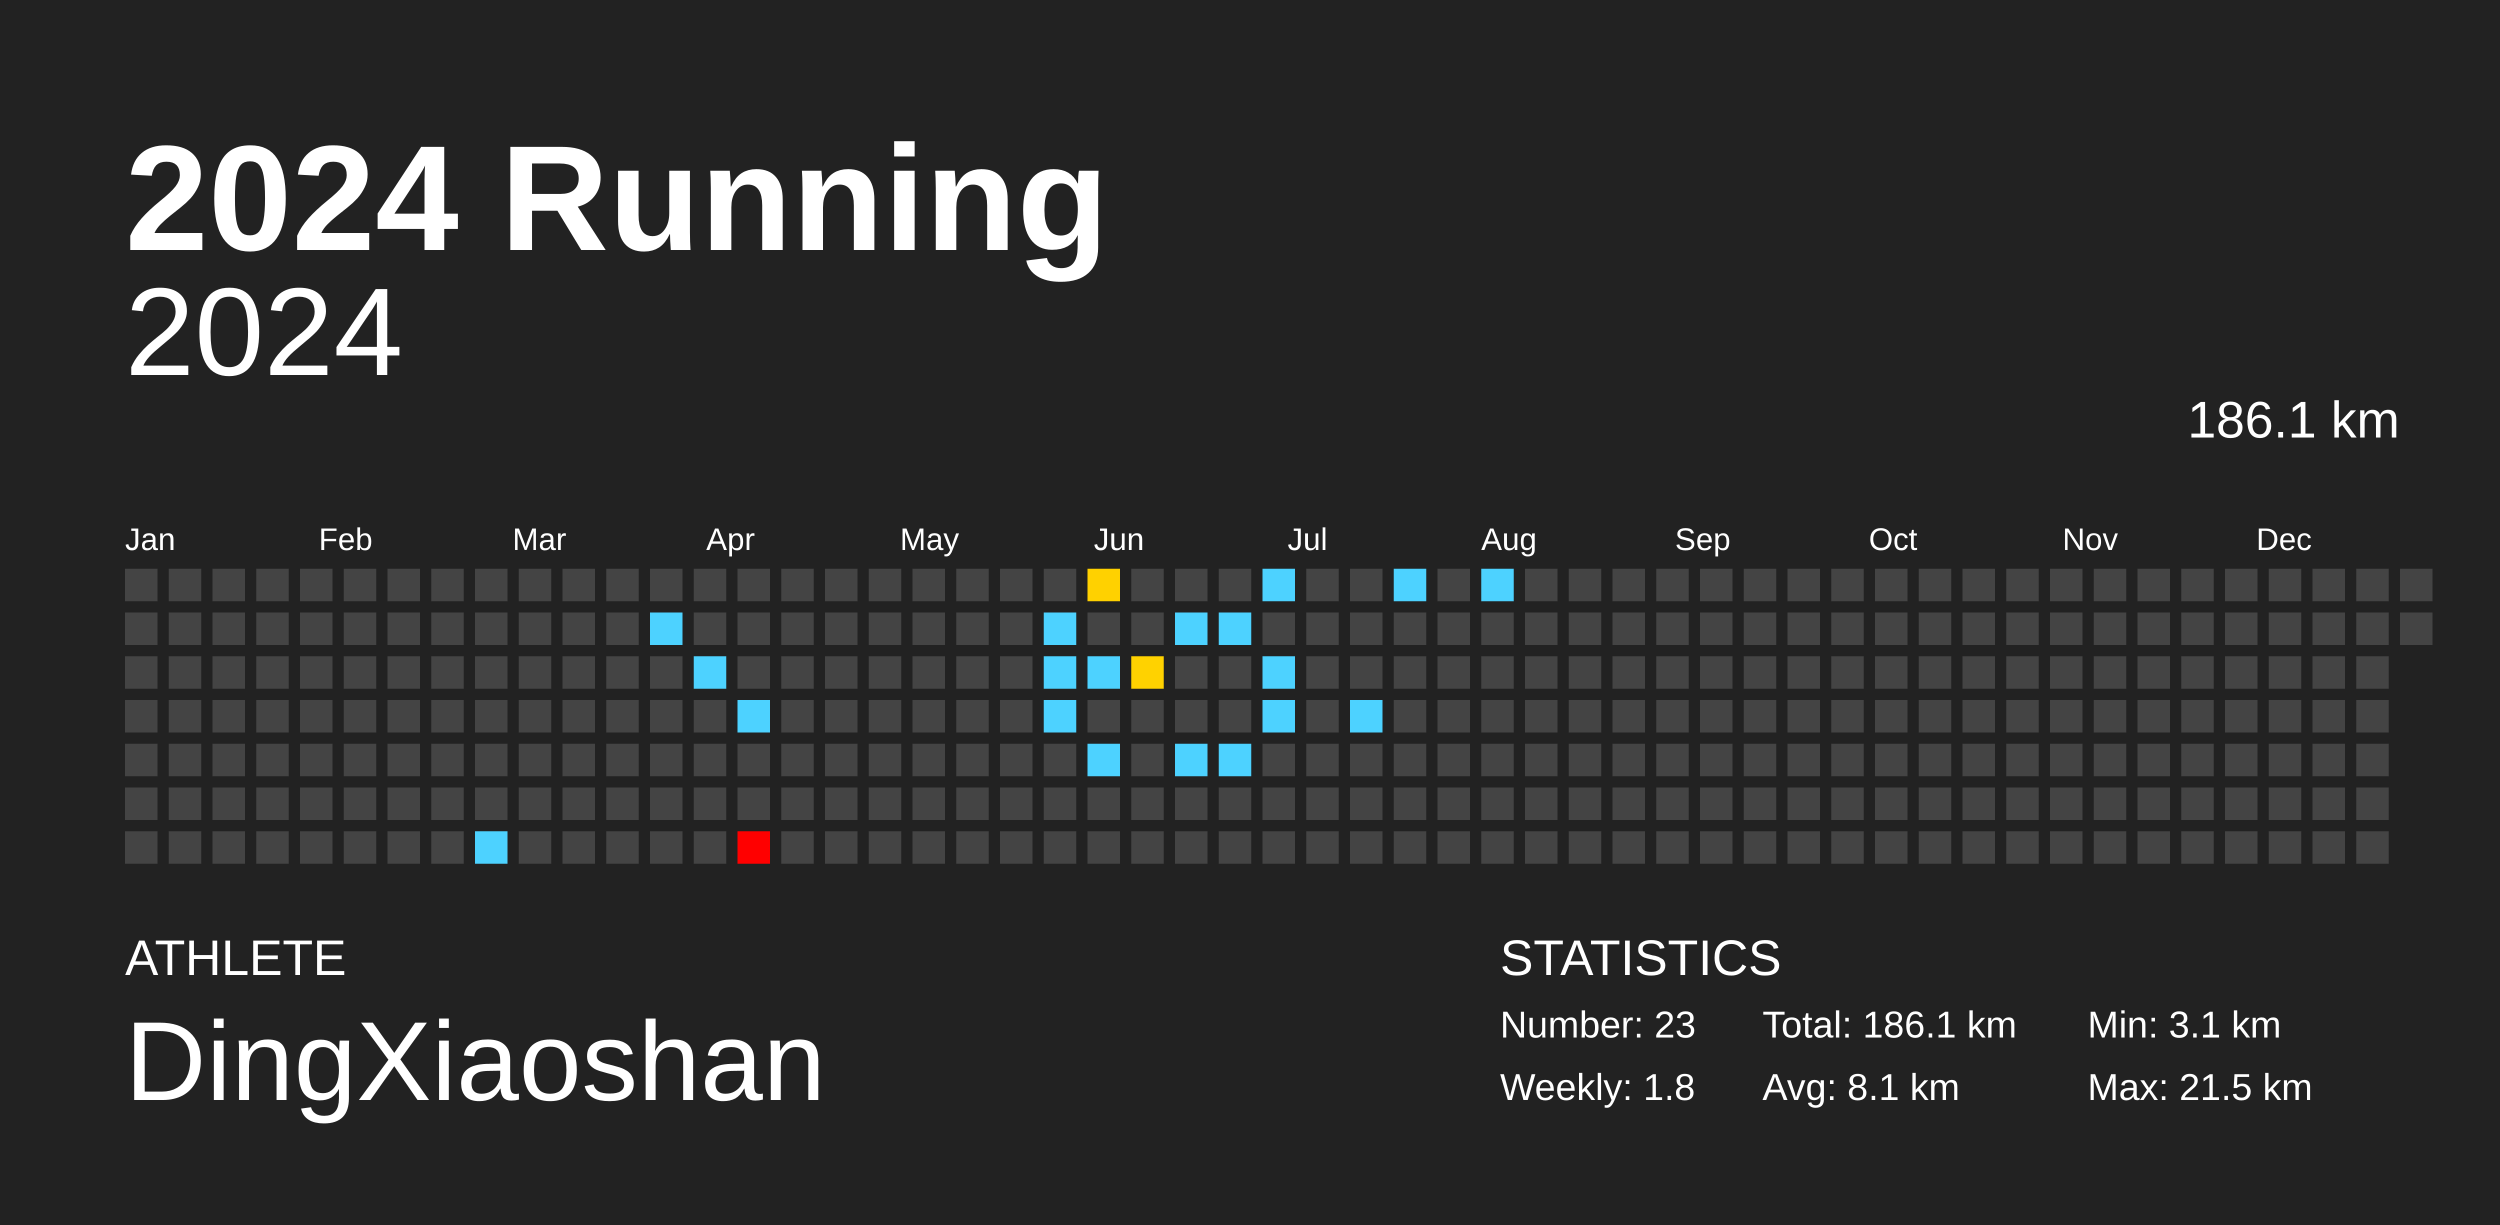
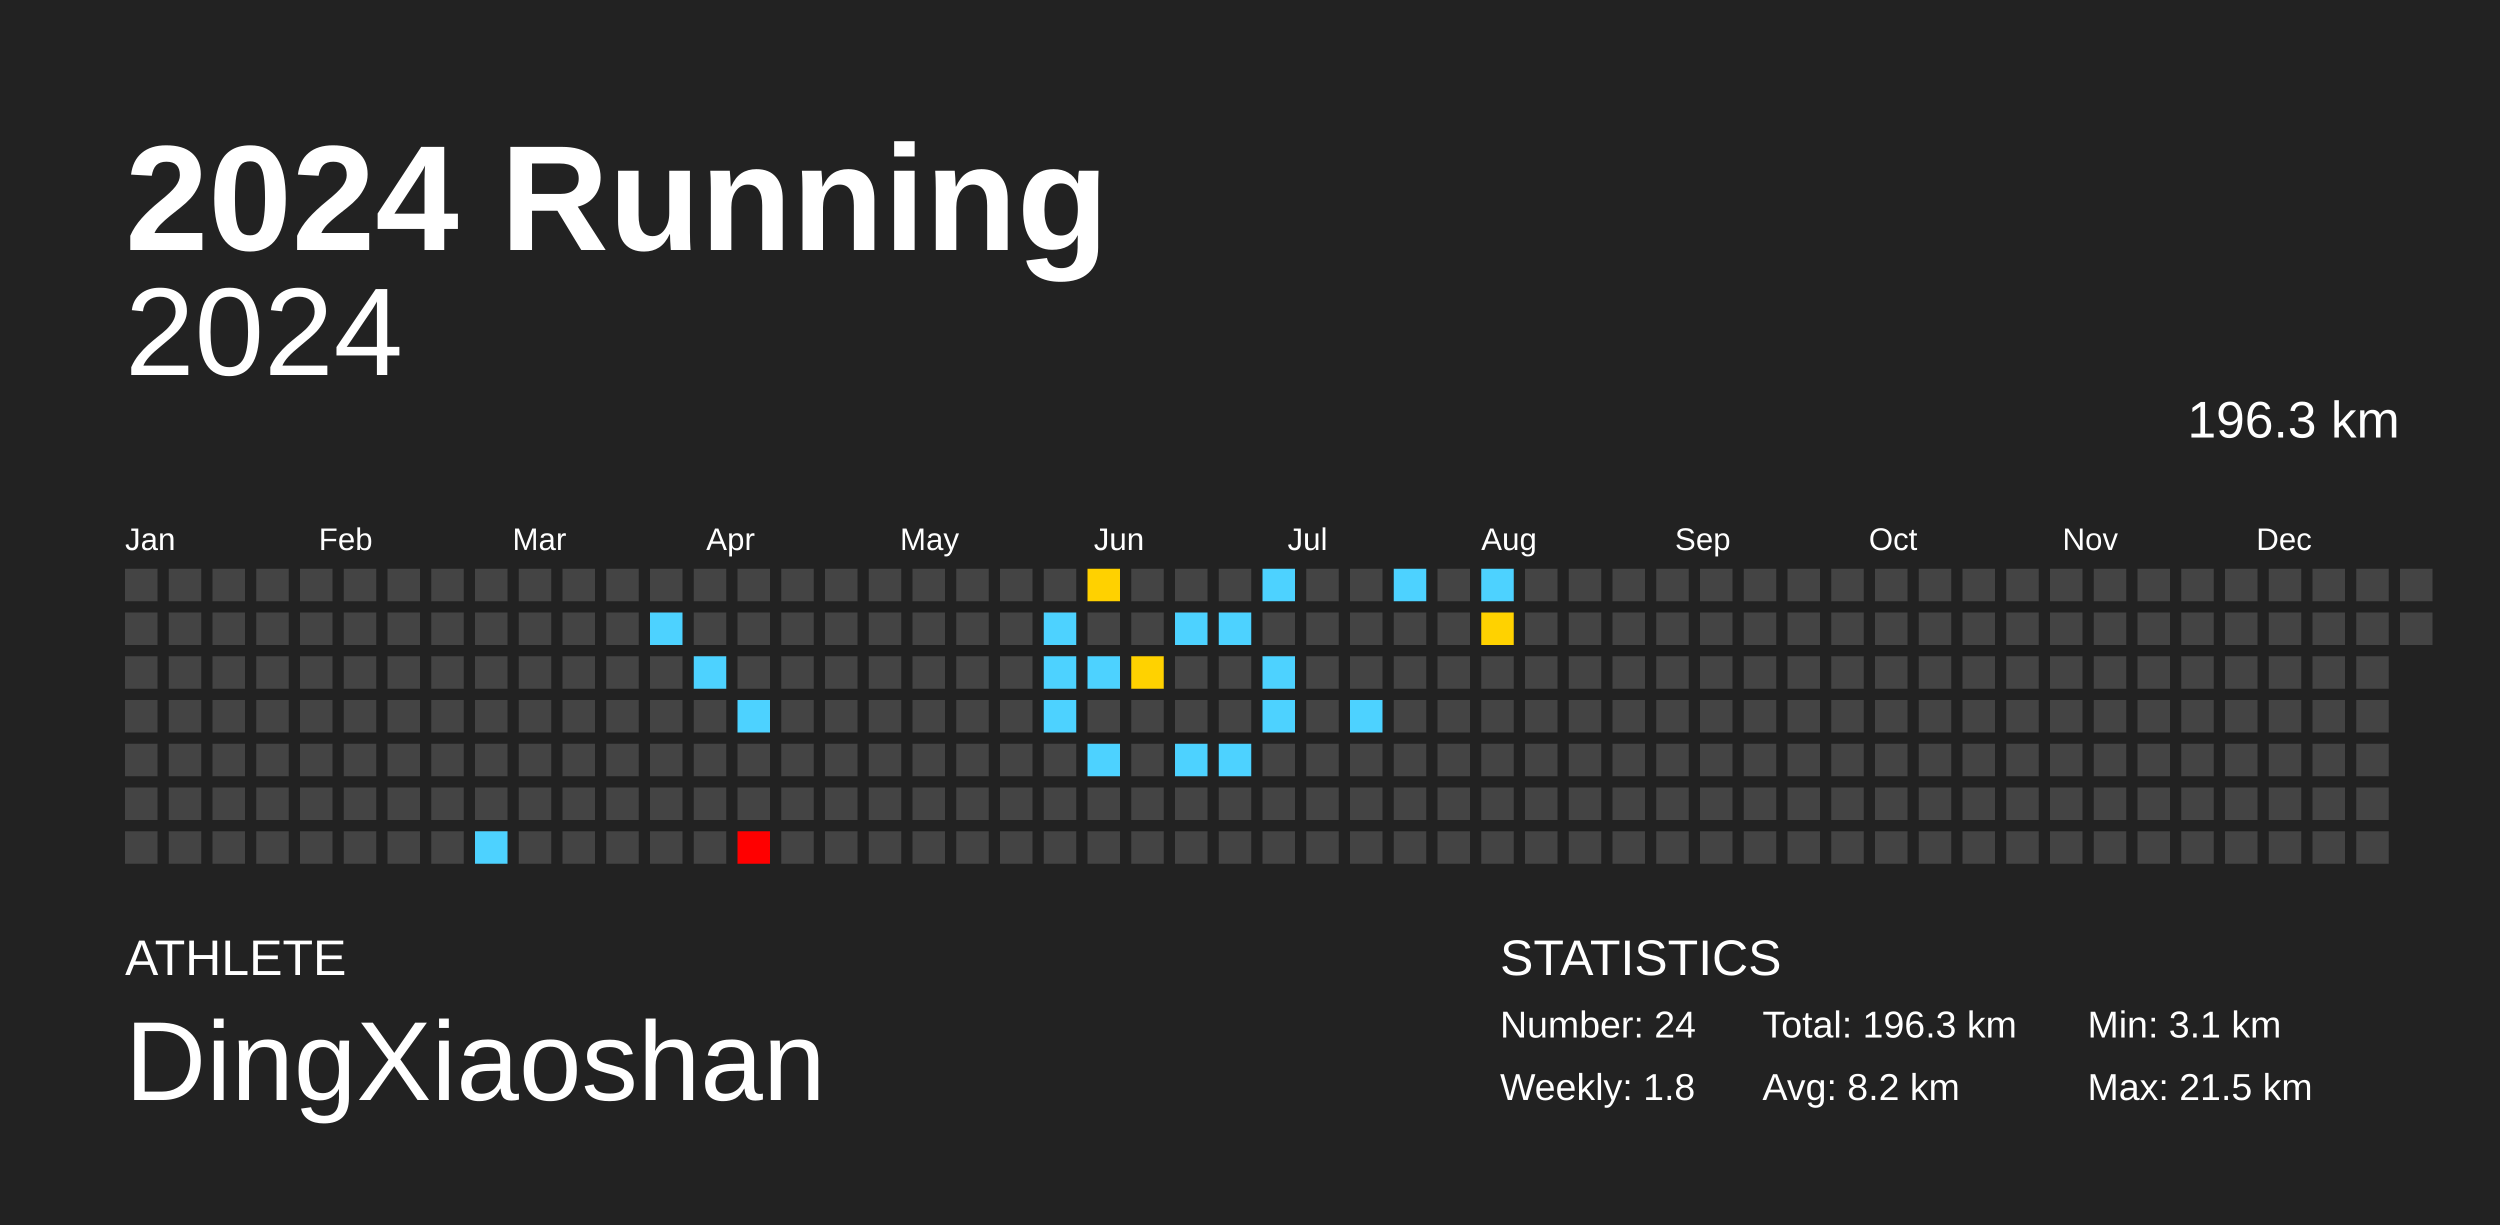
<svg xmlns="http://www.w3.org/2000/svg" baseProfile="full" height="98mm" version="1.1" viewBox="0,0,200,98" width="200mm">
  <defs />
  <rect fill="#222222" height="98" width="200" x="0" y="0" />
  <text fill="#FFFFFF" style="font-size:12px; font-family:Arial; font-weight:bold;" x="10" y="20">2024 Running</text>
  <text fill="#FFFFFF" style="font-size:4px; font-family:Arial" x="10" y="78">ATHLETE</text>
  <text fill="#FFFFFF" style="font-size:9px; font-family:Arial" x="10" y="88">DingXiaoshan</text>
  <text fill="#FFFFFF" style="font-size:4px; font-family:Arial" x="120" y="78">STATISTICS</text>
-   <text fill="#FFFFFF" style="font-size:3px; font-family:Arial" x="120" y="83">Number: 23</text>
+   <text fill="#FFFFFF" style="font-size:3px; font-family:Arial" x="120" y="83">Number: 24</text>
  <text fill="#FFFFFF" style="font-size:3px; font-family:Arial" x="120" y="88">Weekly: 1.8</text>
-   <text fill="#FFFFFF" style="font-size:3px; font-family:Arial" x="141" y="83">Total: 186.1 km</text>
-   <text fill="#FFFFFF" style="font-size:3px; font-family:Arial" x="141" y="88">Avg: 8.1 km</text>
+   <text fill="#FFFFFF" style="font-size:3px; font-family:Arial" x="141" y="83">Total: 196.3 km</text>
+   <text fill="#FFFFFF" style="font-size:3px; font-family:Arial" x="141" y="88">Avg: 8.2 km</text>
  <text fill="#FFFFFF" style="font-size:3px; font-family:Arial" x="167" y="83">Min: 3.1 km</text>
  <text fill="#FFFFFF" style="font-size:3px; font-family:Arial" x="167" y="88">Max: 21.5 km</text>
  <text alignment-baseline="hanging" fill="#FFFFFF" style="font-size:10.0px; font-family:Arial;" x="10" y="30">2024</text>
-   <text alignment-baseline="hanging" fill="#FFFFFF" style="font-size:4.125px; font-family:Arial;" x="175" y="35">186.1 km</text>
+   <text alignment-baseline="hanging" fill="#FFFFFF" style="font-size:4.125px; font-family:Arial;" x="175" y="35">196.3 km</text>
  <text fill="#FFFFFF" style="font-size:2.5px; font-family:Arial" x="10.0" y="44">Jan</text>
  <text fill="#FFFFFF" style="font-size:2.5px; font-family:Arial" x="25.5" y="44">Feb</text>
  <text fill="#FFFFFF" style="font-size:2.5px; font-family:Arial" x="41.0" y="44">Mar</text>
  <text fill="#FFFFFF" style="font-size:2.5px; font-family:Arial" x="56.5" y="44">Apr</text>
  <text fill="#FFFFFF" style="font-size:2.5px; font-family:Arial" x="72.0" y="44">May</text>
  <text fill="#FFFFFF" style="font-size:2.5px; font-family:Arial" x="87.5" y="44">Jun</text>
  <text fill="#FFFFFF" style="font-size:2.5px; font-family:Arial" x="103.0" y="44">Jul</text>
  <text fill="#FFFFFF" style="font-size:2.5px; font-family:Arial" x="118.5" y="44">Aug</text>
  <text fill="#FFFFFF" style="font-size:2.5px; font-family:Arial" x="134.0" y="44">Sep</text>
  <text fill="#FFFFFF" style="font-size:2.5px; font-family:Arial" x="149.5" y="44">Oct</text>
  <text fill="#FFFFFF" style="font-size:2.5px; font-family:Arial" x="165.0" y="44">Nov</text>
  <text fill="#FFFFFF" style="font-size:2.5px; font-family:Arial" x="180.5" y="44">Dec</text>
  <rect fill="#444444" height="2.6" width="2.6" x="10.0" y="45.5" />
  <rect fill="#444444" height="2.6" width="2.6" x="10.0" y="49.0" />
  <rect fill="#444444" height="2.6" width="2.6" x="10.0" y="52.5" />
  <rect fill="#444444" height="2.6" width="2.6" x="10.0" y="56.0" />
  <rect fill="#444444" height="2.6" width="2.6" x="10.0" y="59.5" />
  <rect fill="#444444" height="2.6" width="2.6" x="10.0" y="63.0" />
  <rect fill="#444444" height="2.6" width="2.6" x="10.0" y="66.5" />
  <rect fill="#444444" height="2.6" width="2.6" x="13.5" y="45.5" />
  <rect fill="#444444" height="2.6" width="2.6" x="13.5" y="49.0" />
  <rect fill="#444444" height="2.6" width="2.6" x="13.5" y="52.5" />
  <rect fill="#444444" height="2.6" width="2.6" x="13.5" y="56.0" />
  <rect fill="#444444" height="2.6" width="2.6" x="13.5" y="59.5" />
  <rect fill="#444444" height="2.6" width="2.6" x="13.5" y="63.0" />
  <rect fill="#444444" height="2.6" width="2.6" x="13.5" y="66.5" />
  <rect fill="#444444" height="2.6" width="2.6" x="17.0" y="45.5" />
  <rect fill="#444444" height="2.6" width="2.6" x="17.0" y="49.0" />
  <rect fill="#444444" height="2.6" width="2.6" x="17.0" y="52.5" />
  <rect fill="#444444" height="2.6" width="2.6" x="17.0" y="56.0" />
  <rect fill="#444444" height="2.6" width="2.6" x="17.0" y="59.5" />
  <rect fill="#444444" height="2.6" width="2.6" x="17.0" y="63.0" />
  <rect fill="#444444" height="2.6" width="2.6" x="17.0" y="66.5" />
  <rect fill="#444444" height="2.6" width="2.6" x="20.5" y="45.5" />
  <rect fill="#444444" height="2.6" width="2.6" x="20.5" y="49.0" />
  <rect fill="#444444" height="2.6" width="2.6" x="20.5" y="52.5" />
  <rect fill="#444444" height="2.6" width="2.6" x="20.5" y="56.0" />
  <rect fill="#444444" height="2.6" width="2.6" x="20.5" y="59.5" />
  <rect fill="#444444" height="2.6" width="2.6" x="20.5" y="63.0" />
  <rect fill="#444444" height="2.6" width="2.6" x="20.5" y="66.5" />
  <rect fill="#444444" height="2.6" width="2.6" x="24.0" y="45.5" />
  <rect fill="#444444" height="2.6" width="2.6" x="24.0" y="49.0" />
  <rect fill="#444444" height="2.6" width="2.6" x="24.0" y="52.5" />
  <rect fill="#444444" height="2.6" width="2.6" x="24.0" y="56.0" />
  <rect fill="#444444" height="2.6" width="2.6" x="24.0" y="59.5" />
  <rect fill="#444444" height="2.6" width="2.6" x="24.0" y="63.0" />
  <rect fill="#444444" height="2.6" width="2.6" x="24.0" y="66.5" />
  <rect fill="#444444" height="2.6" width="2.6" x="27.5" y="45.5" />
  <rect fill="#444444" height="2.6" width="2.6" x="27.5" y="49.0" />
  <rect fill="#444444" height="2.6" width="2.6" x="27.5" y="52.5" />
  <rect fill="#444444" height="2.6" width="2.6" x="27.5" y="56.0" />
  <rect fill="#444444" height="2.6" width="2.6" x="27.5" y="59.5" />
  <rect fill="#444444" height="2.6" width="2.6" x="27.5" y="63.0" />
  <rect fill="#444444" height="2.6" width="2.6" x="27.5" y="66.5" />
  <rect fill="#444444" height="2.6" width="2.6" x="31.0" y="45.5" />
  <rect fill="#444444" height="2.6" width="2.6" x="31.0" y="49.0" />
  <rect fill="#444444" height="2.6" width="2.6" x="31.0" y="52.5" />
  <rect fill="#444444" height="2.6" width="2.6" x="31.0" y="56.0" />
  <rect fill="#444444" height="2.6" width="2.6" x="31.0" y="59.5" />
  <rect fill="#444444" height="2.6" width="2.6" x="31.0" y="63.0" />
  <rect fill="#444444" height="2.6" width="2.6" x="31.0" y="66.5" />
  <rect fill="#444444" height="2.6" width="2.6" x="34.5" y="45.5" />
  <rect fill="#444444" height="2.6" width="2.6" x="34.5" y="49.0" />
  <rect fill="#444444" height="2.6" width="2.6" x="34.5" y="52.5" />
  <rect fill="#444444" height="2.6" width="2.6" x="34.5" y="56.0" />
  <rect fill="#444444" height="2.6" width="2.6" x="34.5" y="59.5" />
  <rect fill="#444444" height="2.6" width="2.6" x="34.5" y="63.0" />
  <rect fill="#444444" height="2.6" width="2.6" x="34.5" y="66.5" />
  <rect fill="#444444" height="2.6" width="2.6" x="38.0" y="45.5" />
  <rect fill="#444444" height="2.6" width="2.6" x="38.0" y="49.0" />
  <rect fill="#444444" height="2.6" width="2.6" x="38.0" y="52.5" />
  <rect fill="#444444" height="2.6" width="2.6" x="38.0" y="56.0" />
  <rect fill="#444444" height="2.6" width="2.6" x="38.0" y="59.5" />
  <rect fill="#444444" height="2.6" width="2.6" x="38.0" y="63.0" />
  <rect fill="#4dd2ff" height="2.6" width="2.6" x="38.0" y="66.5" />
  <rect fill="#444444" height="2.6" width="2.6" x="41.5" y="45.5" />
  <rect fill="#444444" height="2.6" width="2.6" x="41.5" y="49.0" />
  <rect fill="#444444" height="2.6" width="2.6" x="41.5" y="52.5" />
  <rect fill="#444444" height="2.6" width="2.6" x="41.5" y="56.0" />
  <rect fill="#444444" height="2.6" width="2.6" x="41.5" y="59.5" />
  <rect fill="#444444" height="2.6" width="2.6" x="41.5" y="63.0" />
  <rect fill="#444444" height="2.6" width="2.6" x="41.5" y="66.5" />
  <rect fill="#444444" height="2.6" width="2.6" x="45.0" y="45.5" />
  <rect fill="#444444" height="2.6" width="2.6" x="45.0" y="49.0" />
  <rect fill="#444444" height="2.6" width="2.6" x="45.0" y="52.5" />
  <rect fill="#444444" height="2.6" width="2.6" x="45.0" y="56.0" />
  <rect fill="#444444" height="2.6" width="2.6" x="45.0" y="59.5" />
  <rect fill="#444444" height="2.6" width="2.6" x="45.0" y="63.0" />
  <rect fill="#444444" height="2.6" width="2.6" x="45.0" y="66.5" />
  <rect fill="#444444" height="2.6" width="2.6" x="48.5" y="45.5" />
  <rect fill="#444444" height="2.6" width="2.6" x="48.5" y="49.0" />
  <rect fill="#444444" height="2.6" width="2.6" x="48.5" y="52.5" />
  <rect fill="#444444" height="2.6" width="2.6" x="48.5" y="56.0" />
  <rect fill="#444444" height="2.6" width="2.6" x="48.5" y="59.5" />
  <rect fill="#444444" height="2.6" width="2.6" x="48.5" y="63.0" />
  <rect fill="#444444" height="2.6" width="2.6" x="48.5" y="66.5" />
  <rect fill="#444444" height="2.6" width="2.6" x="52.0" y="45.5" />
  <rect fill="#4dd2ff" height="2.6" width="2.6" x="52.0" y="49.0" />
  <rect fill="#444444" height="2.6" width="2.6" x="52.0" y="52.5" />
  <rect fill="#444444" height="2.6" width="2.6" x="52.0" y="56.0" />
  <rect fill="#444444" height="2.6" width="2.6" x="52.0" y="59.5" />
  <rect fill="#444444" height="2.6" width="2.6" x="52.0" y="63.0" />
  <rect fill="#444444" height="2.6" width="2.6" x="52.0" y="66.5" />
  <rect fill="#444444" height="2.6" width="2.6" x="55.5" y="45.5" />
  <rect fill="#444444" height="2.6" width="2.6" x="55.5" y="49.0" />
  <rect fill="#4dd2ff" height="2.6" width="2.6" x="55.5" y="52.5" />
  <rect fill="#444444" height="2.6" width="2.6" x="55.5" y="56.0" />
  <rect fill="#444444" height="2.6" width="2.6" x="55.5" y="59.5" />
  <rect fill="#444444" height="2.6" width="2.6" x="55.5" y="63.0" />
  <rect fill="#444444" height="2.6" width="2.6" x="55.5" y="66.5" />
  <rect fill="#444444" height="2.6" width="2.6" x="59.0" y="45.5" />
  <rect fill="#444444" height="2.6" width="2.6" x="59.0" y="49.0" />
  <rect fill="#444444" height="2.6" width="2.6" x="59.0" y="52.5" />
  <rect fill="#4dd2ff" height="2.6" width="2.6" x="59.0" y="56.0" />
  <rect fill="#444444" height="2.6" width="2.6" x="59.0" y="59.5" />
  <rect fill="#444444" height="2.6" width="2.6" x="59.0" y="63.0" />
  <rect fill="red" height="2.6" width="2.6" x="59.0" y="66.5" />
  <rect fill="#444444" height="2.6" width="2.6" x="62.5" y="45.5" />
  <rect fill="#444444" height="2.6" width="2.6" x="62.5" y="49.0" />
  <rect fill="#444444" height="2.6" width="2.6" x="62.5" y="52.5" />
  <rect fill="#444444" height="2.6" width="2.6" x="62.5" y="56.0" />
  <rect fill="#444444" height="2.6" width="2.6" x="62.5" y="59.5" />
  <rect fill="#444444" height="2.6" width="2.6" x="62.5" y="63.0" />
  <rect fill="#444444" height="2.6" width="2.6" x="62.5" y="66.5" />
  <rect fill="#444444" height="2.6" width="2.6" x="66.0" y="45.5" />
  <rect fill="#444444" height="2.6" width="2.6" x="66.0" y="49.0" />
  <rect fill="#444444" height="2.6" width="2.6" x="66.0" y="52.5" />
  <rect fill="#444444" height="2.6" width="2.6" x="66.0" y="56.0" />
  <rect fill="#444444" height="2.6" width="2.6" x="66.0" y="59.5" />
  <rect fill="#444444" height="2.6" width="2.6" x="66.0" y="63.0" />
  <rect fill="#444444" height="2.6" width="2.6" x="66.0" y="66.5" />
  <rect fill="#444444" height="2.6" width="2.6" x="69.5" y="45.5" />
  <rect fill="#444444" height="2.6" width="2.6" x="69.5" y="49.0" />
  <rect fill="#444444" height="2.6" width="2.6" x="69.5" y="52.5" />
  <rect fill="#444444" height="2.6" width="2.6" x="69.5" y="56.0" />
  <rect fill="#444444" height="2.6" width="2.6" x="69.5" y="59.5" />
  <rect fill="#444444" height="2.6" width="2.6" x="69.5" y="63.0" />
  <rect fill="#444444" height="2.6" width="2.6" x="69.5" y="66.5" />
  <rect fill="#444444" height="2.6" width="2.6" x="73.0" y="45.5" />
  <rect fill="#444444" height="2.6" width="2.6" x="73.0" y="49.0" />
  <rect fill="#444444" height="2.6" width="2.6" x="73.0" y="52.5" />
  <rect fill="#444444" height="2.6" width="2.6" x="73.0" y="56.0" />
  <rect fill="#444444" height="2.6" width="2.6" x="73.0" y="59.5" />
  <rect fill="#444444" height="2.6" width="2.6" x="73.0" y="63.0" />
  <rect fill="#444444" height="2.6" width="2.6" x="73.0" y="66.5" />
  <rect fill="#444444" height="2.6" width="2.6" x="76.5" y="45.5" />
  <rect fill="#444444" height="2.6" width="2.6" x="76.5" y="49.0" />
  <rect fill="#444444" height="2.6" width="2.6" x="76.5" y="52.5" />
  <rect fill="#444444" height="2.6" width="2.6" x="76.5" y="56.0" />
  <rect fill="#444444" height="2.6" width="2.6" x="76.5" y="59.5" />
  <rect fill="#444444" height="2.6" width="2.6" x="76.5" y="63.0" />
  <rect fill="#444444" height="2.6" width="2.6" x="76.5" y="66.5" />
  <rect fill="#444444" height="2.6" width="2.6" x="80.0" y="45.5" />
  <rect fill="#444444" height="2.6" width="2.6" x="80.0" y="49.0" />
  <rect fill="#444444" height="2.6" width="2.6" x="80.0" y="52.5" />
  <rect fill="#444444" height="2.6" width="2.6" x="80.0" y="56.0" />
  <rect fill="#444444" height="2.6" width="2.6" x="80.0" y="59.5" />
  <rect fill="#444444" height="2.6" width="2.6" x="80.0" y="63.0" />
  <rect fill="#444444" height="2.6" width="2.6" x="80.0" y="66.5" />
  <rect fill="#444444" height="2.6" width="2.6" x="83.5" y="45.5" />
  <rect fill="#4dd2ff" height="2.6" width="2.6" x="83.5" y="49.0" />
  <rect fill="#4dd2ff" height="2.6" width="2.6" x="83.5" y="52.5" />
  <rect fill="#4dd2ff" height="2.6" width="2.6" x="83.5" y="56.0" />
  <rect fill="#444444" height="2.6" width="2.6" x="83.5" y="59.5" />
  <rect fill="#444444" height="2.6" width="2.6" x="83.5" y="63.0" />
  <rect fill="#444444" height="2.6" width="2.6" x="83.5" y="66.5" />
  <rect fill="#ffd100" height="2.6" width="2.6" x="87.0" y="45.5" />
  <rect fill="#444444" height="2.6" width="2.6" x="87.0" y="49.0" />
  <rect fill="#4dd2ff" height="2.6" width="2.6" x="87.0" y="52.5" />
  <rect fill="#444444" height="2.6" width="2.6" x="87.0" y="56.0" />
  <rect fill="#4dd2ff" height="2.6" width="2.6" x="87.0" y="59.5" />
  <rect fill="#444444" height="2.6" width="2.6" x="87.0" y="63.0" />
  <rect fill="#444444" height="2.6" width="2.6" x="87.0" y="66.5" />
  <rect fill="#444444" height="2.6" width="2.6" x="90.5" y="45.5" />
  <rect fill="#444444" height="2.6" width="2.6" x="90.5" y="49.0" />
  <rect fill="#ffd200" height="2.6" width="2.6" x="90.5" y="52.5" />
  <rect fill="#444444" height="2.6" width="2.6" x="90.5" y="56.0" />
  <rect fill="#444444" height="2.6" width="2.6" x="90.5" y="59.5" />
  <rect fill="#444444" height="2.6" width="2.6" x="90.5" y="63.0" />
  <rect fill="#444444" height="2.6" width="2.6" x="90.5" y="66.5" />
  <rect fill="#444444" height="2.6" width="2.6" x="94.0" y="45.5" />
  <rect fill="#4dd2ff" height="2.6" width="2.6" x="94.0" y="49.0" />
  <rect fill="#444444" height="2.6" width="2.6" x="94.0" y="52.5" />
  <rect fill="#444444" height="2.6" width="2.6" x="94.0" y="56.0" />
  <rect fill="#4dd2ff" height="2.6" width="2.6" x="94.0" y="59.5" />
  <rect fill="#444444" height="2.6" width="2.6" x="94.0" y="63.0" />
  <rect fill="#444444" height="2.6" width="2.6" x="94.0" y="66.5" />
  <rect fill="#444444" height="2.6" width="2.6" x="97.5" y="45.5" />
  <rect fill="#4dd2ff" height="2.6" width="2.6" x="97.5" y="49.0" />
  <rect fill="#444444" height="2.6" width="2.6" x="97.5" y="52.5" />
  <rect fill="#444444" height="2.6" width="2.6" x="97.5" y="56.0" />
  <rect fill="#4dd2ff" height="2.6" width="2.6" x="97.5" y="59.5" />
  <rect fill="#444444" height="2.6" width="2.6" x="97.5" y="63.0" />
  <rect fill="#444444" height="2.6" width="2.6" x="97.5" y="66.5" />
  <rect fill="#4dd2ff" height="2.6" width="2.6" x="101.0" y="45.5" />
  <rect fill="#444444" height="2.6" width="2.6" x="101.0" y="49.0" />
  <rect fill="#4dd2ff" height="2.6" width="2.6" x="101.0" y="52.5" />
  <rect fill="#4dd2ff" height="2.6" width="2.6" x="101.0" y="56.0" />
  <rect fill="#444444" height="2.6" width="2.6" x="101.0" y="59.5" />
  <rect fill="#444444" height="2.6" width="2.6" x="101.0" y="63.0" />
  <rect fill="#444444" height="2.6" width="2.6" x="101.0" y="66.5" />
  <rect fill="#444444" height="2.6" width="2.6" x="104.5" y="45.5" />
  <rect fill="#444444" height="2.6" width="2.6" x="104.5" y="49.0" />
  <rect fill="#444444" height="2.6" width="2.6" x="104.5" y="52.5" />
  <rect fill="#444444" height="2.6" width="2.6" x="104.5" y="56.0" />
  <rect fill="#444444" height="2.6" width="2.6" x="104.5" y="59.5" />
  <rect fill="#444444" height="2.6" width="2.6" x="104.5" y="63.0" />
  <rect fill="#444444" height="2.6" width="2.6" x="104.5" y="66.5" />
  <rect fill="#444444" height="2.6" width="2.6" x="108.0" y="45.5" />
  <rect fill="#444444" height="2.6" width="2.6" x="108.0" y="49.0" />
  <rect fill="#444444" height="2.6" width="2.6" x="108.0" y="52.5" />
  <rect fill="#4dd2ff" height="2.6" width="2.6" x="108.0" y="56.0" />
  <rect fill="#444444" height="2.6" width="2.6" x="108.0" y="59.5" />
  <rect fill="#444444" height="2.6" width="2.6" x="108.0" y="63.0" />
  <rect fill="#444444" height="2.6" width="2.6" x="108.0" y="66.5" />
  <rect fill="#4dd2ff" height="2.6" width="2.6" x="111.5" y="45.5" />
  <rect fill="#444444" height="2.6" width="2.6" x="111.5" y="49.0" />
  <rect fill="#444444" height="2.6" width="2.6" x="111.5" y="52.5" />
  <rect fill="#444444" height="2.6" width="2.6" x="111.5" y="56.0" />
  <rect fill="#444444" height="2.6" width="2.6" x="111.5" y="59.5" />
  <rect fill="#444444" height="2.6" width="2.6" x="111.5" y="63.0" />
  <rect fill="#444444" height="2.6" width="2.6" x="111.5" y="66.5" />
  <rect fill="#444444" height="2.6" width="2.6" x="115.0" y="45.5" />
  <rect fill="#444444" height="2.6" width="2.6" x="115.0" y="49.0" />
  <rect fill="#444444" height="2.6" width="2.6" x="115.0" y="52.5" />
  <rect fill="#444444" height="2.6" width="2.6" x="115.0" y="56.0" />
  <rect fill="#444444" height="2.6" width="2.6" x="115.0" y="59.5" />
  <rect fill="#444444" height="2.6" width="2.6" x="115.0" y="63.0" />
  <rect fill="#444444" height="2.6" width="2.6" x="115.0" y="66.5" />
  <rect fill="#4dd2ff" height="2.6" width="2.6" x="118.5" y="45.5" />
-   <rect fill="#444444" height="2.6" width="2.6" x="118.5" y="49.0" />
+   <rect fill="#ffd200" height="2.6" width="2.6" x="118.5" y="49.0" />
  <rect fill="#444444" height="2.6" width="2.6" x="118.5" y="52.5" />
  <rect fill="#444444" height="2.6" width="2.6" x="118.5" y="56.0" />
  <rect fill="#444444" height="2.6" width="2.6" x="118.5" y="59.5" />
  <rect fill="#444444" height="2.6" width="2.6" x="118.5" y="63.0" />
  <rect fill="#444444" height="2.6" width="2.6" x="118.5" y="66.5" />
  <rect fill="#444444" height="2.6" width="2.6" x="122.0" y="45.5" />
  <rect fill="#444444" height="2.6" width="2.6" x="122.0" y="49.0" />
  <rect fill="#444444" height="2.6" width="2.6" x="122.0" y="52.5" />
  <rect fill="#444444" height="2.6" width="2.6" x="122.0" y="56.0" />
  <rect fill="#444444" height="2.6" width="2.6" x="122.0" y="59.5" />
  <rect fill="#444444" height="2.6" width="2.6" x="122.0" y="63.0" />
  <rect fill="#444444" height="2.6" width="2.6" x="122.0" y="66.5" />
  <rect fill="#444444" height="2.6" width="2.6" x="125.5" y="45.5" />
  <rect fill="#444444" height="2.6" width="2.6" x="125.5" y="49.0" />
  <rect fill="#444444" height="2.6" width="2.6" x="125.5" y="52.5" />
  <rect fill="#444444" height="2.6" width="2.6" x="125.5" y="56.0" />
  <rect fill="#444444" height="2.6" width="2.6" x="125.5" y="59.5" />
  <rect fill="#444444" height="2.6" width="2.6" x="125.5" y="63.0" />
  <rect fill="#444444" height="2.6" width="2.6" x="125.5" y="66.5" />
  <rect fill="#444444" height="2.6" width="2.6" x="129.0" y="45.5" />
  <rect fill="#444444" height="2.6" width="2.6" x="129.0" y="49.0" />
  <rect fill="#444444" height="2.6" width="2.6" x="129.0" y="52.5" />
  <rect fill="#444444" height="2.6" width="2.6" x="129.0" y="56.0" />
  <rect fill="#444444" height="2.6" width="2.6" x="129.0" y="59.5" />
  <rect fill="#444444" height="2.6" width="2.6" x="129.0" y="63.0" />
  <rect fill="#444444" height="2.6" width="2.6" x="129.0" y="66.5" />
  <rect fill="#444444" height="2.6" width="2.6" x="132.5" y="45.5" />
  <rect fill="#444444" height="2.6" width="2.6" x="132.5" y="49.0" />
  <rect fill="#444444" height="2.6" width="2.6" x="132.5" y="52.5" />
  <rect fill="#444444" height="2.6" width="2.6" x="132.5" y="56.0" />
  <rect fill="#444444" height="2.6" width="2.6" x="132.5" y="59.5" />
  <rect fill="#444444" height="2.6" width="2.6" x="132.5" y="63.0" />
  <rect fill="#444444" height="2.6" width="2.6" x="132.5" y="66.5" />
  <rect fill="#444444" height="2.6" width="2.6" x="136.0" y="45.5" />
  <rect fill="#444444" height="2.6" width="2.6" x="136.0" y="49.0" />
  <rect fill="#444444" height="2.6" width="2.6" x="136.0" y="52.5" />
  <rect fill="#444444" height="2.6" width="2.6" x="136.0" y="56.0" />
  <rect fill="#444444" height="2.6" width="2.6" x="136.0" y="59.5" />
  <rect fill="#444444" height="2.6" width="2.6" x="136.0" y="63.0" />
  <rect fill="#444444" height="2.6" width="2.6" x="136.0" y="66.5" />
  <rect fill="#444444" height="2.6" width="2.6" x="139.5" y="45.5" />
  <rect fill="#444444" height="2.6" width="2.6" x="139.5" y="49.0" />
  <rect fill="#444444" height="2.6" width="2.6" x="139.5" y="52.5" />
  <rect fill="#444444" height="2.6" width="2.6" x="139.5" y="56.0" />
  <rect fill="#444444" height="2.6" width="2.6" x="139.5" y="59.5" />
  <rect fill="#444444" height="2.6" width="2.6" x="139.5" y="63.0" />
  <rect fill="#444444" height="2.6" width="2.6" x="139.5" y="66.5" />
  <rect fill="#444444" height="2.6" width="2.6" x="143.0" y="45.5" />
  <rect fill="#444444" height="2.6" width="2.6" x="143.0" y="49.0" />
  <rect fill="#444444" height="2.6" width="2.6" x="143.0" y="52.5" />
  <rect fill="#444444" height="2.6" width="2.6" x="143.0" y="56.0" />
  <rect fill="#444444" height="2.6" width="2.6" x="143.0" y="59.5" />
  <rect fill="#444444" height="2.6" width="2.6" x="143.0" y="63.0" />
  <rect fill="#444444" height="2.6" width="2.6" x="143.0" y="66.5" />
  <rect fill="#444444" height="2.6" width="2.6" x="146.5" y="45.5" />
  <rect fill="#444444" height="2.6" width="2.6" x="146.5" y="49.0" />
  <rect fill="#444444" height="2.6" width="2.6" x="146.5" y="52.5" />
  <rect fill="#444444" height="2.6" width="2.6" x="146.5" y="56.0" />
  <rect fill="#444444" height="2.6" width="2.6" x="146.5" y="59.5" />
  <rect fill="#444444" height="2.6" width="2.6" x="146.5" y="63.0" />
  <rect fill="#444444" height="2.6" width="2.6" x="146.5" y="66.5" />
  <rect fill="#444444" height="2.6" width="2.6" x="150.0" y="45.5" />
  <rect fill="#444444" height="2.6" width="2.6" x="150.0" y="49.0" />
  <rect fill="#444444" height="2.6" width="2.6" x="150.0" y="52.5" />
  <rect fill="#444444" height="2.6" width="2.6" x="150.0" y="56.0" />
  <rect fill="#444444" height="2.6" width="2.6" x="150.0" y="59.5" />
  <rect fill="#444444" height="2.6" width="2.6" x="150.0" y="63.0" />
  <rect fill="#444444" height="2.6" width="2.6" x="150.0" y="66.5" />
  <rect fill="#444444" height="2.6" width="2.6" x="153.5" y="45.5" />
  <rect fill="#444444" height="2.6" width="2.6" x="153.5" y="49.0" />
  <rect fill="#444444" height="2.6" width="2.6" x="153.5" y="52.5" />
  <rect fill="#444444" height="2.6" width="2.6" x="153.5" y="56.0" />
  <rect fill="#444444" height="2.6" width="2.6" x="153.5" y="59.5" />
  <rect fill="#444444" height="2.6" width="2.6" x="153.5" y="63.0" />
  <rect fill="#444444" height="2.6" width="2.6" x="153.5" y="66.5" />
  <rect fill="#444444" height="2.6" width="2.6" x="157.0" y="45.5" />
  <rect fill="#444444" height="2.6" width="2.6" x="157.0" y="49.0" />
  <rect fill="#444444" height="2.6" width="2.6" x="157.0" y="52.5" />
  <rect fill="#444444" height="2.6" width="2.6" x="157.0" y="56.0" />
  <rect fill="#444444" height="2.6" width="2.6" x="157.0" y="59.5" />
  <rect fill="#444444" height="2.6" width="2.6" x="157.0" y="63.0" />
  <rect fill="#444444" height="2.6" width="2.6" x="157.0" y="66.5" />
  <rect fill="#444444" height="2.6" width="2.6" x="160.5" y="45.5" />
  <rect fill="#444444" height="2.6" width="2.6" x="160.5" y="49.0" />
  <rect fill="#444444" height="2.6" width="2.6" x="160.5" y="52.5" />
  <rect fill="#444444" height="2.6" width="2.6" x="160.5" y="56.0" />
  <rect fill="#444444" height="2.6" width="2.6" x="160.5" y="59.5" />
  <rect fill="#444444" height="2.6" width="2.6" x="160.5" y="63.0" />
  <rect fill="#444444" height="2.6" width="2.6" x="160.5" y="66.5" />
  <rect fill="#444444" height="2.6" width="2.6" x="164.0" y="45.5" />
  <rect fill="#444444" height="2.6" width="2.6" x="164.0" y="49.0" />
  <rect fill="#444444" height="2.6" width="2.6" x="164.0" y="52.5" />
  <rect fill="#444444" height="2.6" width="2.6" x="164.0" y="56.0" />
  <rect fill="#444444" height="2.6" width="2.6" x="164.0" y="59.5" />
  <rect fill="#444444" height="2.6" width="2.6" x="164.0" y="63.0" />
  <rect fill="#444444" height="2.6" width="2.6" x="164.0" y="66.5" />
  <rect fill="#444444" height="2.6" width="2.6" x="167.5" y="45.5" />
  <rect fill="#444444" height="2.6" width="2.6" x="167.5" y="49.0" />
  <rect fill="#444444" height="2.6" width="2.6" x="167.5" y="52.5" />
  <rect fill="#444444" height="2.6" width="2.6" x="167.5" y="56.0" />
  <rect fill="#444444" height="2.6" width="2.6" x="167.5" y="59.5" />
  <rect fill="#444444" height="2.6" width="2.6" x="167.5" y="63.0" />
  <rect fill="#444444" height="2.6" width="2.6" x="167.5" y="66.5" />
  <rect fill="#444444" height="2.6" width="2.6" x="171.0" y="45.5" />
  <rect fill="#444444" height="2.6" width="2.6" x="171.0" y="49.0" />
  <rect fill="#444444" height="2.6" width="2.6" x="171.0" y="52.5" />
  <rect fill="#444444" height="2.6" width="2.6" x="171.0" y="56.0" />
  <rect fill="#444444" height="2.6" width="2.6" x="171.0" y="59.5" />
  <rect fill="#444444" height="2.6" width="2.6" x="171.0" y="63.0" />
  <rect fill="#444444" height="2.6" width="2.6" x="171.0" y="66.5" />
  <rect fill="#444444" height="2.6" width="2.6" x="174.5" y="45.5" />
  <rect fill="#444444" height="2.6" width="2.6" x="174.5" y="49.0" />
  <rect fill="#444444" height="2.6" width="2.6" x="174.5" y="52.5" />
  <rect fill="#444444" height="2.6" width="2.6" x="174.5" y="56.0" />
  <rect fill="#444444" height="2.6" width="2.6" x="174.5" y="59.5" />
  <rect fill="#444444" height="2.6" width="2.6" x="174.5" y="63.0" />
  <rect fill="#444444" height="2.6" width="2.6" x="174.5" y="66.5" />
  <rect fill="#444444" height="2.6" width="2.6" x="178.0" y="45.5" />
  <rect fill="#444444" height="2.6" width="2.6" x="178.0" y="49.0" />
  <rect fill="#444444" height="2.6" width="2.6" x="178.0" y="52.5" />
  <rect fill="#444444" height="2.6" width="2.6" x="178.0" y="56.0" />
  <rect fill="#444444" height="2.6" width="2.6" x="178.0" y="59.5" />
  <rect fill="#444444" height="2.6" width="2.6" x="178.0" y="63.0" />
  <rect fill="#444444" height="2.6" width="2.6" x="178.0" y="66.5" />
  <rect fill="#444444" height="2.6" width="2.6" x="181.5" y="45.5" />
  <rect fill="#444444" height="2.6" width="2.6" x="181.5" y="49.0" />
  <rect fill="#444444" height="2.6" width="2.6" x="181.5" y="52.5" />
  <rect fill="#444444" height="2.6" width="2.6" x="181.5" y="56.0" />
  <rect fill="#444444" height="2.6" width="2.6" x="181.5" y="59.5" />
  <rect fill="#444444" height="2.6" width="2.6" x="181.5" y="63.0" />
  <rect fill="#444444" height="2.6" width="2.6" x="181.5" y="66.5" />
  <rect fill="#444444" height="2.6" width="2.6" x="185.0" y="45.5" />
  <rect fill="#444444" height="2.6" width="2.6" x="185.0" y="49.0" />
  <rect fill="#444444" height="2.6" width="2.6" x="185.0" y="52.5" />
  <rect fill="#444444" height="2.6" width="2.6" x="185.0" y="56.0" />
  <rect fill="#444444" height="2.6" width="2.6" x="185.0" y="59.5" />
  <rect fill="#444444" height="2.6" width="2.6" x="185.0" y="63.0" />
  <rect fill="#444444" height="2.6" width="2.6" x="185.0" y="66.5" />
  <rect fill="#444444" height="2.6" width="2.6" x="188.5" y="45.5" />
  <rect fill="#444444" height="2.6" width="2.6" x="188.5" y="49.0" />
  <rect fill="#444444" height="2.6" width="2.6" x="188.5" y="52.5" />
  <rect fill="#444444" height="2.6" width="2.6" x="188.5" y="56.0" />
  <rect fill="#444444" height="2.6" width="2.6" x="188.5" y="59.5" />
  <rect fill="#444444" height="2.6" width="2.6" x="188.5" y="63.0" />
  <rect fill="#444444" height="2.6" width="2.6" x="188.5" y="66.5" />
  <rect fill="#444444" height="2.6" width="2.6" x="192.0" y="45.5" />
  <rect fill="#444444" height="2.6" width="2.6" x="192.0" y="49.0" />
</svg>
